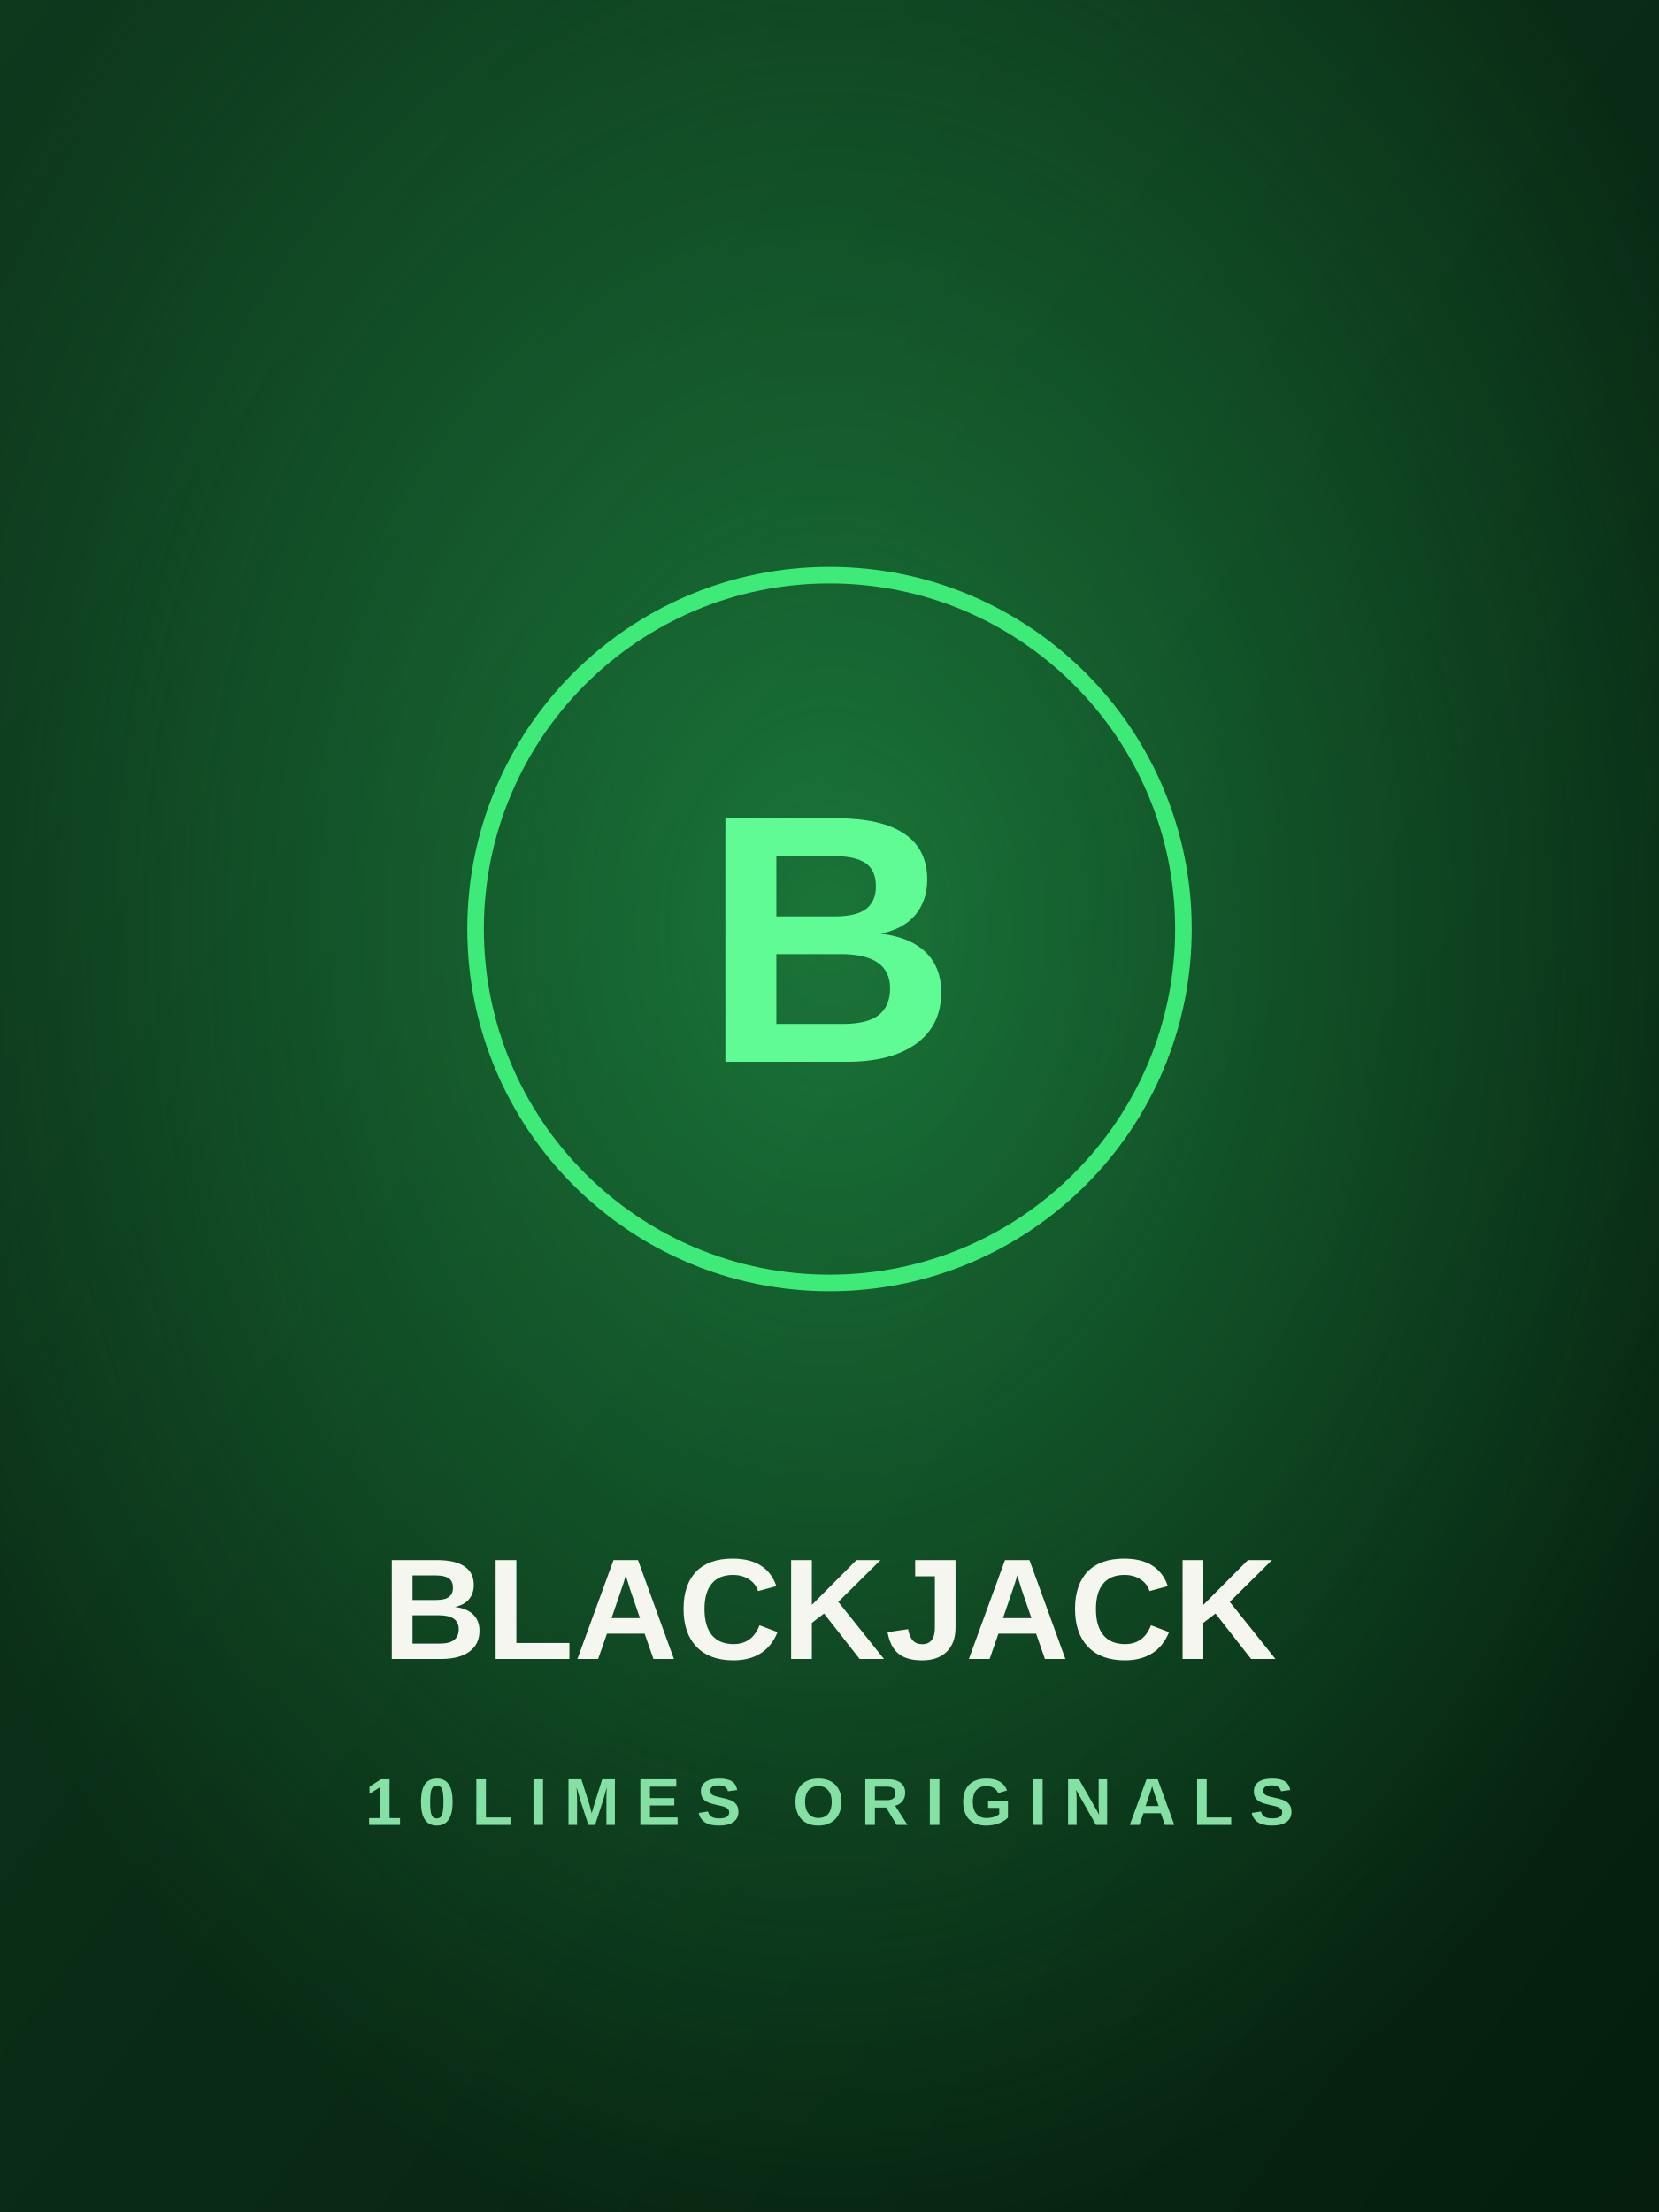
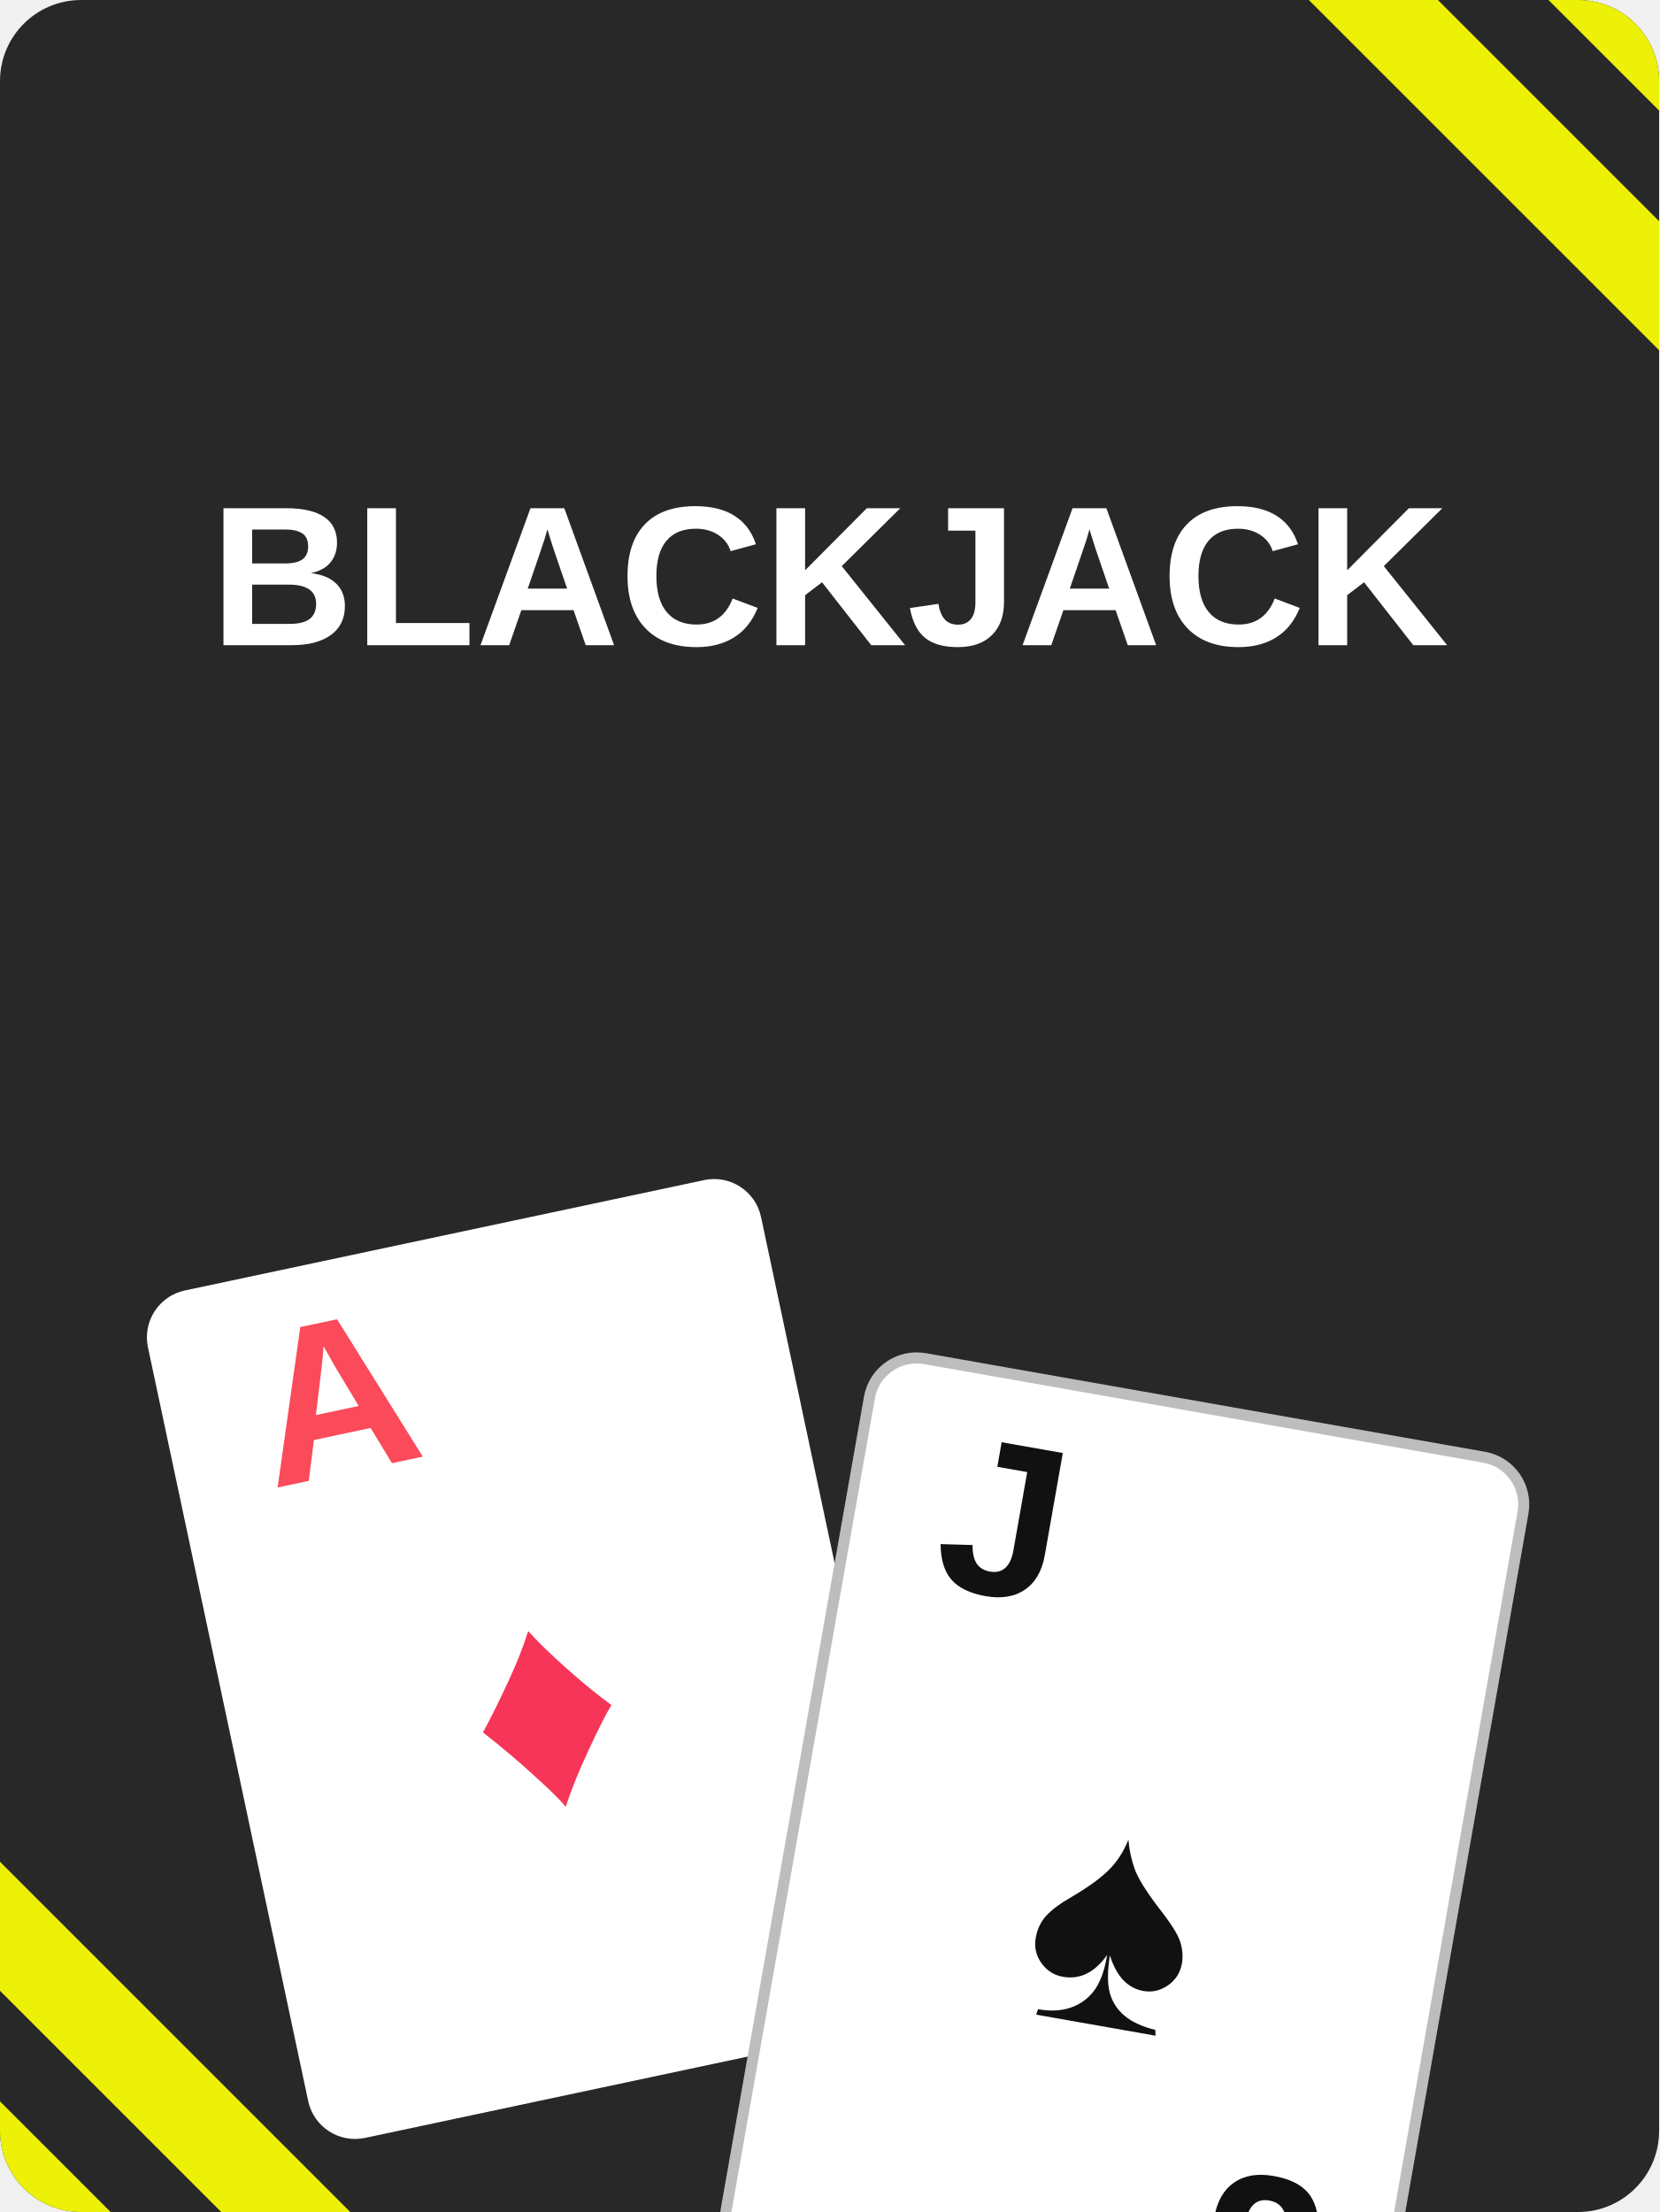
- <svg xmlns="http://www.w3.org/2000/svg" width="300" height="400" viewBox="0 0 300 400">
+ <svg xmlns="http://www.w3.org/2000/svg" width="900" height="1200" viewBox="0 0 900 1200">
  <defs>
-     <linearGradient id="bg" x1="0" y1="0" x2="1" y2="1">
-       <stop offset="0" stop-color="hsl(140,60%,14%)" />
-       <stop offset="1" stop-color="hsl(140,70%,7%)" />
-     </linearGradient>
-     <radialGradient id="glow" cx="0.5" cy="0.42" r="0.6">
-       <stop offset="0" stop-color="hsl(140,95%,60%)" stop-opacity="0.35" />
-       <stop offset="1" stop-color="hsl(140,95%,60%)" stop-opacity="0" />
-     </radialGradient>
+     <clipPath id="r">
+       <rect width="900" height="1200" rx="44" />
+     </clipPath>
  </defs>
-   <rect width="300" height="400" fill="url(#bg)" />
-   <rect width="300" height="400" fill="url(#glow)" />
-   <circle cx="150" cy="168" r="64" fill="none" stroke="hsl(140,95%,62%)" stroke-width="3" opacity="0.9" />
-   <text x="150" y="192" text-anchor="middle" font-family="Arial, Helvetica, sans-serif" font-size="64" font-weight="700" fill="hsl(140,95%,68%)">B</text>
-   <text x="150" y="300" text-anchor="middle" font-family="Arial, Helvetica, sans-serif" font-size="26" font-weight="700" fill="#f4f6ef">BLACKJACK</text>
-   <text x="150" y="330" text-anchor="middle" font-family="Arial, Helvetica, sans-serif" font-size="12" font-weight="600" letter-spacing="3" fill="hsl(140,60%,70%)">10LIMES ORIGINALS</text>
+   <g clip-path="url(#r)">
+     <rect width="900" height="1200" fill="#282828" />
+     <polygon points="840,0 900,0 900,60" fill="#EDF007" />
+     <polygon points="710,0 780,0 900,120 900,190" fill="#EDF007" />
+     <polygon points="0,1140 0,1200 60,1200" fill="#EDF007" />
+     <polygon points="0,1010 0,1080 120,1200 190,1200" fill="#EDF007" />
+     <text x="450" y="350" text-anchor="middle" font-family="Arial, Helvetica, sans-serif" font-weight="800" font-size="108" fill="#fff">BLACKJACK</text>
+     <g transform="translate(290,900) rotate(-12)">
+       <rect x="-170" y="-235" width="340" height="470" rx="26" fill="#fff" />
+       <text x="-120" y="-120" font-family="Arial" font-weight="800" font-size="120" fill="#FB4A59">A</text>
+       <text x="0" y="80" text-anchor="middle" font-family="Arial" font-size="160" fill="#F63558">♦</text>
+     </g>
+     <g transform="translate(610,1010) rotate(10)">
+       <rect x="-180" y="-250" width="360" height="500" rx="26" fill="#fff" stroke="#bdbdbd" stroke-width="6" />
+       <text x="-130" y="-130" font-family="Arial" font-weight="800" font-size="120" fill="#111">J</text>
+       <text x="0" y="90" text-anchor="middle" font-family="Arial" font-size="170" fill="#111">♠</text>
+       <text x="120" y="235" font-family="Arial" font-weight="800" font-size="120" fill="#111" transform="rotate(180 130 195)">J</text>
+     </g>
+   </g>
</svg>
